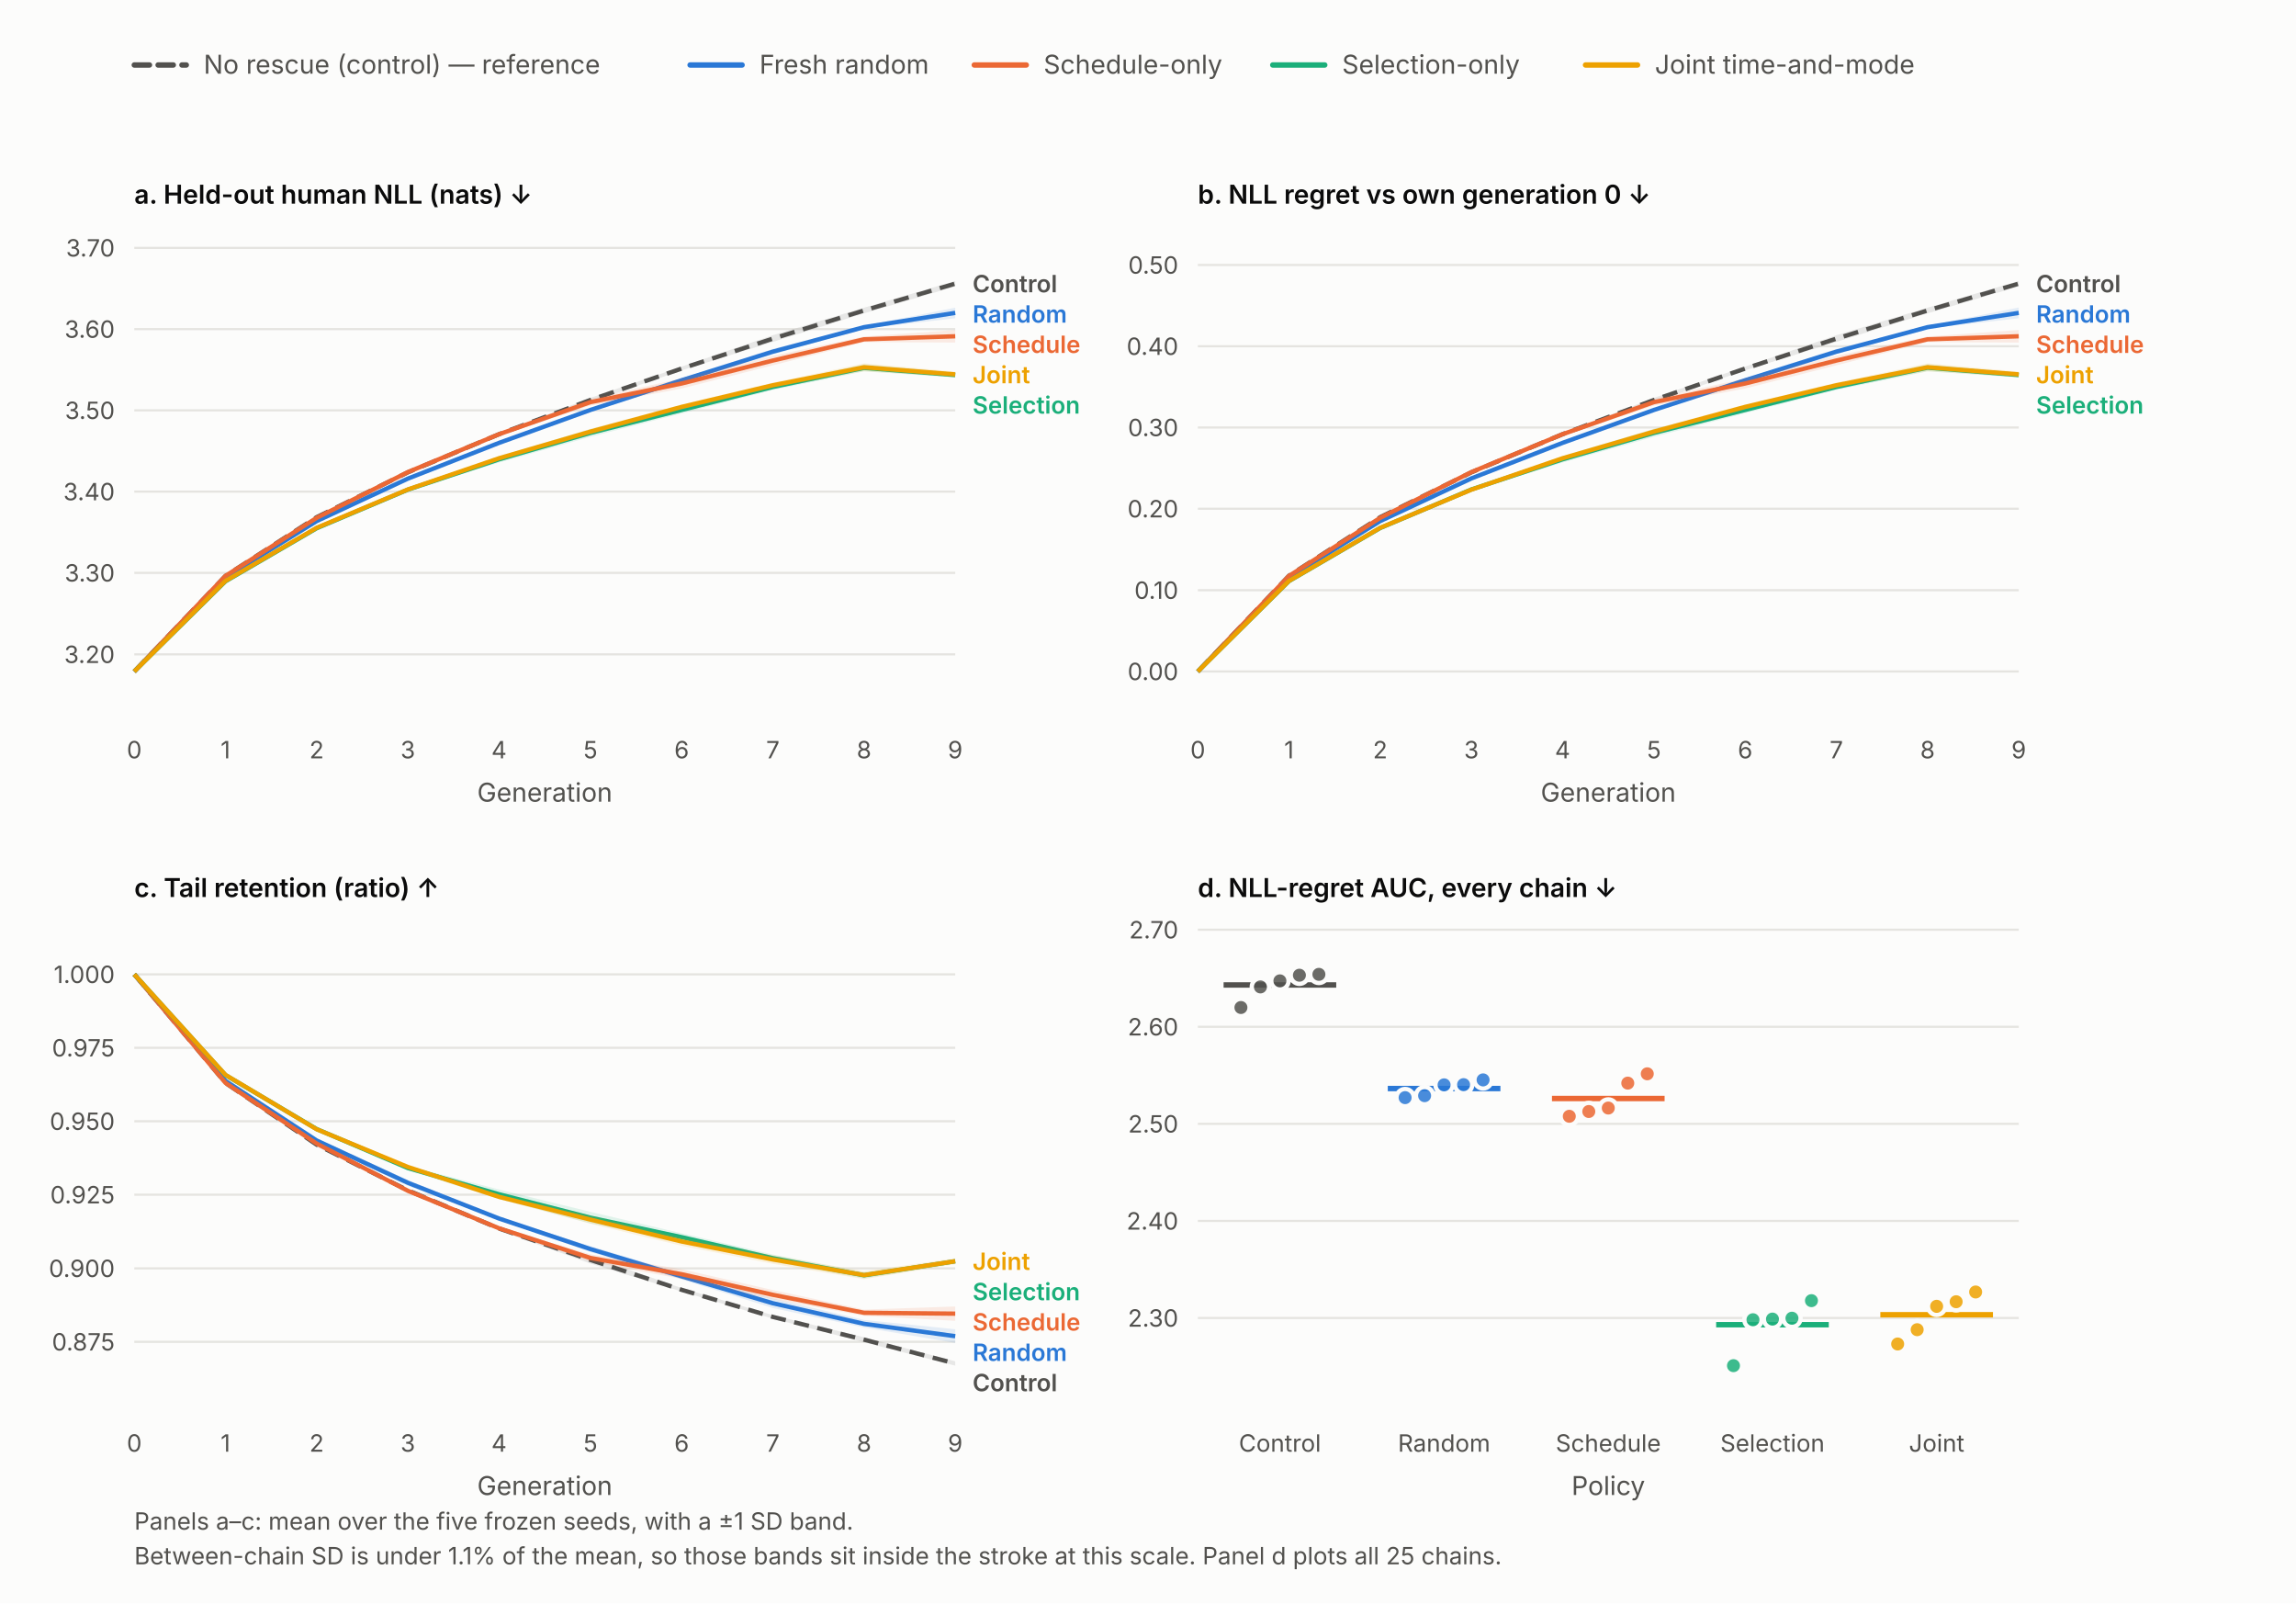
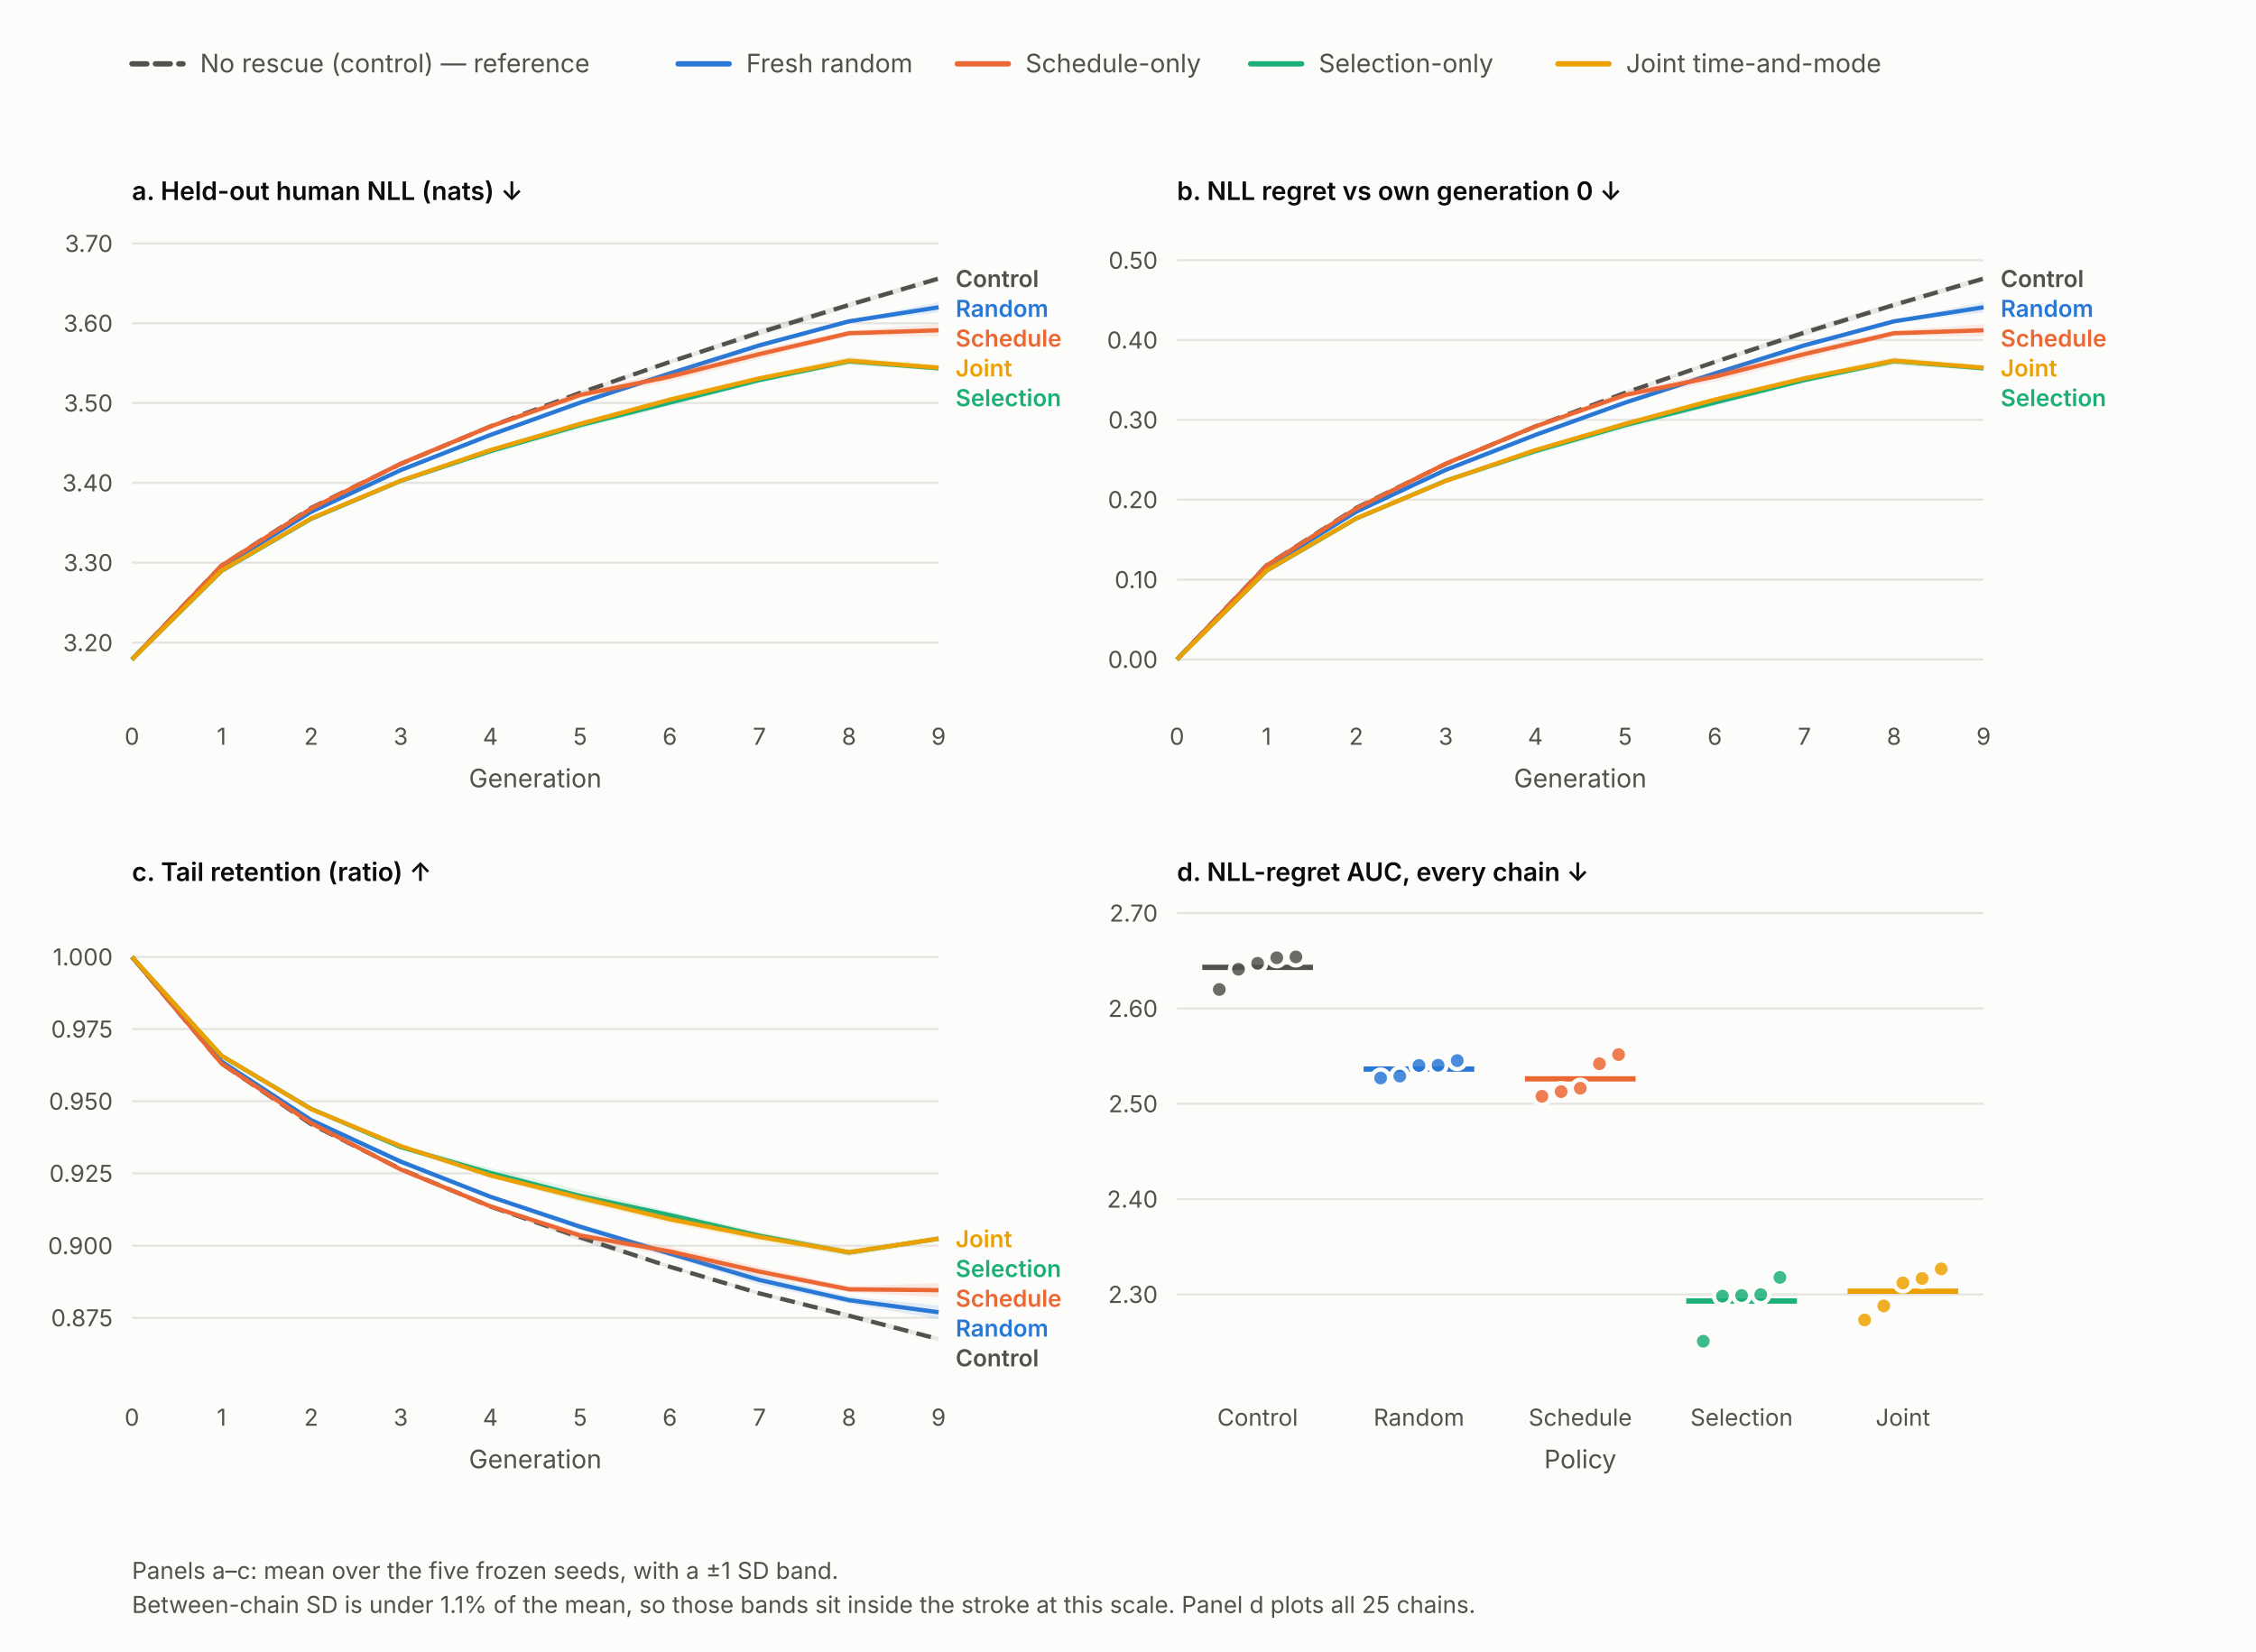
- <svg xmlns="http://www.w3.org/2000/svg" viewBox="0 0 1060 740" font-family="system-ui, -apple-system, Segoe UI, sans-serif" font-size="12" role="img" aria-label="Recursive-training trajectories by allocation policy">
-   <rect width="1060" height="740" fill="#fcfcfb" />
+ <svg xmlns="http://www.w3.org/2000/svg" viewBox="0 0 1060 776" font-family="system-ui, -apple-system, Segoe UI, sans-serif" font-size="12" role="img" aria-label="Recursive-training trajectories by allocation policy">
+   <rect width="1060" height="776" fill="#fcfcfb" />
  <line x1="62.0" y1="30.0" x2="86.0" y2="30.0" stroke="#52514e" stroke-width="2.5" stroke-dasharray="7 4" stroke-linecap="round" />
  <text x="94.0" y="34.0" text-anchor="start" fill="#52514e" font-size="12" font-weight="normal">No rescue (control) — reference</text>
  <line x1="318.6" y1="30.0" x2="342.6" y2="30.0" stroke="#2a78d6" stroke-width="2.5" stroke-linecap="round" />
  <text x="350.6" y="34.0" text-anchor="start" fill="#52514e" font-size="12" font-weight="normal">Fresh random</text>
  <line x1="449.8" y1="30.0" x2="473.8" y2="30.0" stroke="#eb6834" stroke-width="2.5" stroke-linecap="round" />
  <text x="481.8" y="34.0" text-anchor="start" fill="#52514e" font-size="12" font-weight="normal">Schedule-only</text>
  <line x1="587.6" y1="30.0" x2="611.6" y2="30.0" stroke="#1baf7a" stroke-width="2.5" stroke-linecap="round" />
  <text x="619.6" y="34.0" text-anchor="start" fill="#52514e" font-size="12" font-weight="normal">Selection-only</text>
  <line x1="732.0" y1="30.0" x2="756.0" y2="30.0" stroke="#eda100" stroke-width="2.5" stroke-linecap="round" />
  <text x="764.0" y="34.0" text-anchor="start" fill="#52514e" font-size="12" font-weight="normal">Joint time-and-mode</text>
  <text x="62.0" y="94.0" text-anchor="start" fill="#0b0b0b" font-size="12" font-weight="600">a. Held-out human NLL (nats) ↓</text>
  <line x1="62.0" y1="302.0" x2="441.0" y2="302.0" stroke="#e5e4e0" />
  <text x="53.0" y="306.0" text-anchor="end" fill="#52514e" font-size="11" font-weight="normal">3.20</text>
  <line x1="62.0" y1="264.4" x2="441.0" y2="264.4" stroke="#e5e4e0" />
  <text x="53.0" y="268.4" text-anchor="end" fill="#52514e" font-size="11" font-weight="normal">3.30</text>
  <line x1="62.0" y1="226.9" x2="441.0" y2="226.9" stroke="#e5e4e0" />
  <text x="53.0" y="230.9" text-anchor="end" fill="#52514e" font-size="11" font-weight="normal">3.40</text>
  <line x1="62.0" y1="189.4" x2="441.0" y2="189.4" stroke="#e5e4e0" />
  <text x="53.0" y="193.4" text-anchor="end" fill="#52514e" font-size="11" font-weight="normal">3.50</text>
  <line x1="62.0" y1="151.9" x2="441.0" y2="151.9" stroke="#e5e4e0" />
  <text x="53.0" y="155.9" text-anchor="end" fill="#52514e" font-size="11" font-weight="normal">3.60</text>
  <line x1="62.0" y1="114.4" x2="441.0" y2="114.4" stroke="#e5e4e0" />
  <text x="53.0" y="118.4" text-anchor="end" fill="#52514e" font-size="11" font-weight="normal">3.70</text>
  <text x="62.0" y="350.0" text-anchor="middle" fill="#52514e" font-size="11" font-weight="normal">0</text>
  <text x="104.1" y="350.0" text-anchor="middle" fill="#52514e" font-size="11" font-weight="normal">1</text>
  <text x="146.2" y="350.0" text-anchor="middle" fill="#52514e" font-size="11" font-weight="normal">2</text>
  <text x="188.3" y="350.0" text-anchor="middle" fill="#52514e" font-size="11" font-weight="normal">3</text>
  <text x="230.4" y="350.0" text-anchor="middle" fill="#52514e" font-size="11" font-weight="normal">4</text>
  <text x="272.6" y="350.0" text-anchor="middle" fill="#52514e" font-size="11" font-weight="normal">5</text>
  <text x="314.7" y="350.0" text-anchor="middle" fill="#52514e" font-size="11" font-weight="normal">6</text>
  <text x="356.8" y="350.0" text-anchor="middle" fill="#52514e" font-size="11" font-weight="normal">7</text>
  <text x="398.9" y="350.0" text-anchor="middle" fill="#52514e" font-size="11" font-weight="normal">8</text>
  <text x="441.0" y="350.0" text-anchor="middle" fill="#52514e" font-size="11" font-weight="normal">9</text>
  <text x="251.5" y="370.0" text-anchor="middle" fill="#52514e" font-size="12" font-weight="normal">Generation</text>
  <polygon points="62.0,309.5 104.1,265.0 146.2,238.1 188.3,217.6 230.4,199.9 272.6,183.6 314.7,169.2 356.8,154.7 398.9,142.0 441.0,129.7 441.0,132.2 398.9,144.6 356.8,157.8 314.7,170.9 272.6,185.6 230.4,200.9 188.3,218.5 146.2,239.3 104.1,266.5 62.0,310.3" fill="#52514e" fill-opacity="0.12" />
  <polyline points="62.0,309.9 104.1,265.8 146.2,238.7 188.3,218.0 230.4,200.4 272.6,184.6 314.7,170.1 356.8,156.3 398.9,143.3 441.0,130.9" fill="none" stroke="#52514e" stroke-width="2" stroke-dasharray="7 4" stroke-linejoin="round" />
  <polygon points="62.0,309.5 104.1,265.8 146.2,239.6 188.3,219.9 230.4,203.7 272.6,188.6 314.7,174.6 356.8,161.0 398.9,150.4 441.0,142.0 441.0,146.9 398.9,151.6 356.8,163.6 314.7,176.5 272.6,189.9 230.4,205.1 188.3,221.8 146.2,241.4 104.1,267.3 62.0,310.3" fill="#2a78d6" fill-opacity="0.12" />
  <polyline points="62.0,309.9 104.1,266.5 146.2,240.5 188.3,220.9 230.4,204.4 272.6,189.2 314.7,175.5 356.8,162.3 398.9,151.0 441.0,144.4" fill="none" stroke="#2a78d6" stroke-width="2" stroke-linejoin="round" />
  <polygon points="62.0,309.5 104.1,265.3 146.2,238.6 188.3,216.8 230.4,199.7 272.6,184.1 314.7,174.6 356.8,164.2 398.9,155.3 441.0,152.3 441.0,158.1 398.9,157.9 356.8,168.6 314.7,179.3 272.6,187.2 230.4,201.2 188.3,219.0 146.2,239.5 104.1,266.3 62.0,310.3" fill="#eb6834" fill-opacity="0.12" />
  <polyline points="62.0,309.9 104.1,265.8 146.2,239.0 188.3,217.9 230.4,200.4 272.6,185.6 314.7,177.0 356.8,166.4 398.9,156.6 441.0,155.2" fill="none" stroke="#eb6834" stroke-width="2" stroke-linejoin="round" />
  <polygon points="62.0,309.5 104.1,267.9 146.2,243.4 188.3,225.4 230.4,210.5 272.6,198.0 314.7,187.6 356.8,177.3 398.9,168.1 441.0,172.0 441.0,174.2 398.9,171.4 356.8,180.0 314.7,190.8 272.6,201.6 230.4,213.5 188.3,226.5 146.2,244.1 104.1,268.6 62.0,310.3" fill="#1baf7a" fill-opacity="0.12" />
  <polyline points="62.0,309.9 104.1,268.3 146.2,243.8 188.3,226.0 230.4,212.0 272.6,199.8 314.7,189.2 356.8,178.6 398.9,169.8 441.0,173.1" fill="none" stroke="#1baf7a" stroke-width="2" stroke-linejoin="round" />
  <polygon points="62.0,309.4 104.1,267.3 146.2,242.6 188.3,225.0 230.4,210.9 272.6,197.9 314.7,186.7 356.8,176.6 398.9,167.7 441.0,171.5 441.0,174.1 398.9,171.4 356.8,179.0 314.7,188.8 272.6,200.6 230.4,212.0 188.3,226.8 146.2,244.5 104.1,268.8 62.0,310.3" fill="#eda100" fill-opacity="0.12" />
  <polyline points="62.0,309.9 104.1,268.1 146.2,243.6 188.3,225.9 230.4,211.5 272.6,199.2 314.7,187.8 356.8,177.8 398.9,169.5 441.0,172.8" fill="none" stroke="#eda100" stroke-width="2" stroke-linejoin="round" />
  <text x="449.0" y="134.9" text-anchor="start" fill="#52514e" font-size="11" font-weight="600">Control</text>
  <text x="449.0" y="148.9" text-anchor="start" fill="#2a78d6" font-size="11" font-weight="600">Random</text>
  <text x="449.0" y="162.9" text-anchor="start" fill="#eb6834" font-size="11" font-weight="600">Schedule</text>
  <text x="449.0" y="176.9" text-anchor="start" fill="#eda100" font-size="11" font-weight="600">Joint</text>
  <text x="449.0" y="190.9" text-anchor="start" fill="#1baf7a" font-size="11" font-weight="600">Selection</text>
  <text x="553.0" y="94.0" text-anchor="start" fill="#0b0b0b" font-size="12" font-weight="600">b. NLL regret vs own generation 0 ↓</text>
  <line x1="553.0" y1="309.9" x2="932.0" y2="309.9" stroke="#e5e4e0" />
  <text x="544.0" y="313.9" text-anchor="end" fill="#52514e" font-size="11" font-weight="normal">0.00</text>
  <line x1="553.0" y1="272.4" x2="932.0" y2="272.4" stroke="#e5e4e0" />
  <text x="544.0" y="276.4" text-anchor="end" fill="#52514e" font-size="11" font-weight="normal">0.10</text>
  <line x1="553.0" y1="234.8" x2="932.0" y2="234.8" stroke="#e5e4e0" />
  <text x="544.0" y="238.8" text-anchor="end" fill="#52514e" font-size="11" font-weight="normal">0.20</text>
  <line x1="553.0" y1="197.3" x2="932.0" y2="197.3" stroke="#e5e4e0" />
  <text x="544.0" y="201.3" text-anchor="end" fill="#52514e" font-size="11" font-weight="normal">0.30</text>
  <line x1="553.0" y1="159.8" x2="932.0" y2="159.8" stroke="#e5e4e0" />
  <text x="544.0" y="163.8" text-anchor="end" fill="#52514e" font-size="11" font-weight="normal">0.40</text>
  <line x1="553.0" y1="122.3" x2="932.0" y2="122.3" stroke="#e5e4e0" />
  <text x="544.0" y="126.3" text-anchor="end" fill="#52514e" font-size="11" font-weight="normal">0.50</text>
  <text x="553.0" y="350.0" text-anchor="middle" fill="#52514e" font-size="11" font-weight="normal">0</text>
  <text x="595.1" y="350.0" text-anchor="middle" fill="#52514e" font-size="11" font-weight="normal">1</text>
  <text x="637.2" y="350.0" text-anchor="middle" fill="#52514e" font-size="11" font-weight="normal">2</text>
  <text x="679.3" y="350.0" text-anchor="middle" fill="#52514e" font-size="11" font-weight="normal">3</text>
  <text x="721.4" y="350.0" text-anchor="middle" fill="#52514e" font-size="11" font-weight="normal">4</text>
  <text x="763.6" y="350.0" text-anchor="middle" fill="#52514e" font-size="11" font-weight="normal">5</text>
  <text x="805.7" y="350.0" text-anchor="middle" fill="#52514e" font-size="11" font-weight="normal">6</text>
  <text x="847.8" y="350.0" text-anchor="middle" fill="#52514e" font-size="11" font-weight="normal">7</text>
  <text x="889.9" y="350.0" text-anchor="middle" fill="#52514e" font-size="11" font-weight="normal">8</text>
  <text x="932.0" y="350.0" text-anchor="middle" fill="#52514e" font-size="11" font-weight="normal">9</text>
  <text x="742.5" y="370.0" text-anchor="middle" fill="#52514e" font-size="12" font-weight="normal">Generation</text>
  <polygon points="553.0,309.5 595.1,265.0 637.2,238.1 679.3,217.5 721.4,199.9 763.6,183.6 805.7,169.2 847.8,154.7 889.9,142.0 932.0,129.7 932.0,132.2 889.9,144.6 847.8,157.8 805.7,170.9 763.6,185.6 721.4,200.9 679.3,218.4 637.2,239.3 595.1,266.5 553.0,310.3" fill="#52514e" fill-opacity="0.12" />
  <polyline points="553.0,309.9 595.1,265.7 637.2,238.7 679.3,218.0 721.4,200.4 763.6,184.6 805.7,170.1 847.8,156.3 889.9,143.3 932.0,130.9" fill="none" stroke="#52514e" stroke-width="2" stroke-dasharray="7 4" stroke-linejoin="round" />
  <polygon points="553.0,309.5 595.1,265.8 637.2,239.6 679.3,219.9 721.4,203.7 763.6,188.5 805.7,174.6 847.8,161.0 889.9,150.4 932.0,141.9 932.0,146.9 889.9,151.6 847.8,163.5 805.7,176.5 763.6,189.9 721.4,205.1 679.3,221.8 637.2,241.3 595.1,267.2 553.0,310.3" fill="#2a78d6" fill-opacity="0.12" />
  <polyline points="553.0,309.9 595.1,266.5 637.2,240.5 679.3,220.8 721.4,204.4 763.6,189.2 805.7,175.5 847.8,162.3 889.9,151.0 932.0,144.4" fill="none" stroke="#2a78d6" stroke-width="2" stroke-linejoin="round" />
  <polygon points="553.0,309.5 595.1,265.3 637.2,238.6 679.3,216.8 721.4,199.7 763.6,184.1 805.7,174.6 847.8,164.2 889.9,155.3 932.0,152.3 932.0,158.1 889.9,157.9 847.8,168.6 805.7,179.3 763.6,187.2 721.4,201.2 679.3,218.9 637.2,239.5 595.1,266.3 553.0,310.3" fill="#eb6834" fill-opacity="0.12" />
  <polyline points="553.0,309.9 595.1,265.8 637.2,239.0 679.3,217.9 721.4,200.4 763.6,185.6 805.7,177.0 847.8,166.4 889.9,156.6 932.0,155.2" fill="none" stroke="#eb6834" stroke-width="2" stroke-linejoin="round" />
  <polygon points="553.0,309.5 595.1,267.8 637.2,243.4 679.3,225.4 721.4,210.5 763.6,197.9 805.7,187.6 847.8,177.2 889.9,168.1 932.0,172.0 932.0,174.2 889.9,171.4 847.8,180.0 805.7,190.7 763.6,201.6 721.4,213.5 679.3,226.5 637.2,244.1 595.1,268.6 553.0,310.3" fill="#1baf7a" fill-opacity="0.12" />
  <polyline points="553.0,309.9 595.1,268.2 637.2,243.7 679.3,225.9 721.4,212.0 763.6,199.8 805.7,189.2 847.8,178.6 889.9,169.7 932.0,173.1" fill="none" stroke="#1baf7a" stroke-width="2" stroke-linejoin="round" />
  <polygon points="553.0,309.4 595.1,267.3 637.2,242.7 679.3,225.1 721.4,211.0 763.6,197.9 805.7,186.7 847.8,176.6 889.9,167.7 932.0,171.5 932.0,174.1 889.9,171.4 847.8,179.0 805.7,188.8 763.6,200.6 721.4,212.0 679.3,226.9 637.2,244.5 595.1,268.8 553.0,310.3" fill="#eda100" fill-opacity="0.12" />
  <polyline points="553.0,309.9 595.1,268.1 637.2,243.6 679.3,226.0 721.4,211.5 763.6,199.2 805.7,187.8 847.8,177.8 889.9,169.5 932.0,172.8" fill="none" stroke="#eda100" stroke-width="2" stroke-linejoin="round" />
  <text x="940.0" y="134.9" text-anchor="start" fill="#52514e" font-size="11" font-weight="600">Control</text>
  <text x="940.0" y="148.9" text-anchor="start" fill="#2a78d6" font-size="11" font-weight="600">Random</text>
  <text x="940.0" y="162.9" text-anchor="start" fill="#eb6834" font-size="11" font-weight="600">Schedule</text>
  <text x="940.0" y="176.9" text-anchor="start" fill="#eda100" font-size="11" font-weight="600">Joint</text>
  <text x="940.0" y="190.9" text-anchor="start" fill="#1baf7a" font-size="11" font-weight="600">Selection</text>
  <text x="62.0" y="414.0" text-anchor="start" fill="#0b0b0b" font-size="12" font-weight="600">c. Tail retention (ratio) ↑</text>
  <line x1="62.0" y1="619.3" x2="441.0" y2="619.3" stroke="#e5e4e0" />
  <text x="53.0" y="623.3" text-anchor="end" fill="#52514e" font-size="11" font-weight="normal">0.875</text>
  <line x1="62.0" y1="585.4" x2="441.0" y2="585.4" stroke="#e5e4e0" />
  <text x="53.0" y="589.4" text-anchor="end" fill="#52514e" font-size="11" font-weight="normal">0.900</text>
  <line x1="62.0" y1="551.4" x2="441.0" y2="551.4" stroke="#e5e4e0" />
  <text x="53.0" y="555.4" text-anchor="end" fill="#52514e" font-size="11" font-weight="normal">0.925</text>
  <line x1="62.0" y1="517.5" x2="441.0" y2="517.5" stroke="#e5e4e0" />
  <text x="53.0" y="521.5" text-anchor="end" fill="#52514e" font-size="11" font-weight="normal">0.950</text>
  <line x1="62.0" y1="483.6" x2="441.0" y2="483.6" stroke="#e5e4e0" />
  <text x="53.0" y="487.6" text-anchor="end" fill="#52514e" font-size="11" font-weight="normal">0.975</text>
  <line x1="62.0" y1="449.7" x2="441.0" y2="449.7" stroke="#e5e4e0" />
  <text x="53.0" y="453.7" text-anchor="end" fill="#52514e" font-size="11" font-weight="normal">1.000</text>
  <text x="62.0" y="670.0" text-anchor="middle" fill="#52514e" font-size="11" font-weight="normal">0</text>
  <text x="104.1" y="670.0" text-anchor="middle" fill="#52514e" font-size="11" font-weight="normal">1</text>
  <text x="146.2" y="670.0" text-anchor="middle" fill="#52514e" font-size="11" font-weight="normal">2</text>
  <text x="188.3" y="670.0" text-anchor="middle" fill="#52514e" font-size="11" font-weight="normal">3</text>
  <text x="230.4" y="670.0" text-anchor="middle" fill="#52514e" font-size="11" font-weight="normal">4</text>
  <text x="272.6" y="670.0" text-anchor="middle" fill="#52514e" font-size="11" font-weight="normal">5</text>
  <text x="314.7" y="670.0" text-anchor="middle" fill="#52514e" font-size="11" font-weight="normal">6</text>
  <text x="356.8" y="670.0" text-anchor="middle" fill="#52514e" font-size="11" font-weight="normal">7</text>
  <text x="398.9" y="670.0" text-anchor="middle" fill="#52514e" font-size="11" font-weight="normal">8</text>
  <text x="441.0" y="670.0" text-anchor="middle" fill="#52514e" font-size="11" font-weight="normal">9</text>
  <text x="251.5" y="690.0" text-anchor="middle" fill="#52514e" font-size="12" font-weight="normal">Generation</text>
  <polygon points="62.0,449.7 104.1,498.5 146.2,527.2 188.3,548.9 230.4,566.0 272.6,579.9 314.7,594.5 356.8,607.0 398.9,617.2 441.0,628.3 441.0,630.3 398.9,619.5 356.8,608.6 314.7,596.1 272.6,583.2 230.4,567.9 188.3,550.0 146.2,529.3 104.1,501.0 62.0,449.7" fill="#52514e" fill-opacity="0.12" />
  <polyline points="62.0,449.7 104.1,499.8 146.2,528.3 188.3,549.4 230.4,567.0 272.6,581.5 314.7,595.3 356.8,607.8 398.9,618.3 441.0,629.3" fill="none" stroke="#52514e" stroke-width="2" stroke-dasharray="7 4" stroke-linejoin="round" />
  <polygon points="62.0,449.7 104.1,497.5 146.2,525.3 188.3,544.6 230.4,561.9 272.6,575.1 314.7,587.8 356.8,599.3 398.9,609.2 441.0,613.5 441.0,619.8 398.9,612.7 356.8,603.7 314.7,590.5 272.6,577.9 230.4,562.9 188.3,547.3 146.2,527.5 104.1,500.3 62.0,449.7" fill="#2a78d6" fill-opacity="0.12" />
  <polyline points="62.0,449.7 104.1,498.9 146.2,526.4 188.3,545.9 230.4,562.4 272.6,576.5 314.7,589.1 356.8,601.5 398.9,611.0 441.0,616.7" fill="none" stroke="#2a78d6" stroke-width="2" stroke-linejoin="round" />
  <polygon points="62.0,449.7 104.1,498.6 146.2,526.9 188.3,548.9 230.4,566.5 272.6,578.9 314.7,585.8 356.8,595.4 398.9,604.4 441.0,603.0 441.0,609.6 398.9,607.3 356.8,599.7 314.7,590.3 272.6,582.3 230.4,567.4 188.3,550.3 146.2,528.8 104.1,501.1 62.0,449.7" fill="#eb6834" fill-opacity="0.12" />
  <polyline points="62.0,449.7 104.1,499.8 146.2,527.8 188.3,549.6 230.4,566.9 272.6,580.6 314.7,588.1 356.8,597.6 398.9,605.9 441.0,606.3" fill="none" stroke="#eb6834" stroke-width="2" stroke-linejoin="round" />
  <polygon points="62.0,449.7 104.1,495.6 146.2,520.7 188.3,538.1 230.4,549.0 272.6,559.3 314.7,569.2 356.8,579.0 398.9,587.2 441.0,581.2 441.0,583.1 398.9,590.1 356.8,582.3 314.7,572.8 272.6,564.7 230.4,553.4 188.3,540.1 146.2,521.6 104.1,496.7 62.0,449.7" fill="#1baf7a" fill-opacity="0.12" />
  <polyline points="62.0,449.7 104.1,496.2 146.2,521.1 188.3,539.1 230.4,551.2 272.6,562.0 314.7,571.0 356.8,580.7 398.9,588.6 441.0,582.1" fill="none" stroke="#1baf7a" stroke-width="2" stroke-linejoin="round" />
  <polygon points="62.0,449.7 104.1,495.1 146.2,520.2 188.3,537.9 230.4,551.4 272.6,561.1 314.7,571.1 356.8,579.3 398.9,586.7 441.0,580.7 441.0,583.5 398.9,590.4 356.8,583.3 314.7,575.0 272.6,564.8 230.4,553.4 188.3,539.3 146.2,522.3 104.1,497.1 62.0,449.7" fill="#eda100" fill-opacity="0.12" />
  <polyline points="62.0,449.7 104.1,496.1 146.2,521.2 188.3,538.6 230.4,552.4 272.6,562.9 314.7,573.0 356.8,581.3 398.9,588.5 441.0,582.1" fill="none" stroke="#eda100" stroke-width="2" stroke-linejoin="round" />
  <text x="449.0" y="586.1" text-anchor="start" fill="#eda100" font-size="11" font-weight="600">Joint</text>
  <text x="449.0" y="600.1" text-anchor="start" fill="#1baf7a" font-size="11" font-weight="600">Selection</text>
  <text x="449.0" y="614.1" text-anchor="start" fill="#eb6834" font-size="11" font-weight="600">Schedule</text>
  <text x="449.0" y="628.1" text-anchor="start" fill="#2a78d6" font-size="11" font-weight="600">Random</text>
  <text x="449.0" y="642.1" text-anchor="start" fill="#52514e" font-size="11" font-weight="600">Control</text>
  <text x="553.0" y="414.0" text-anchor="start" fill="#0b0b0b" font-size="12" font-weight="600">d. NLL-regret AUC, every chain ↓</text>
  <line x1="553.0" y1="608.3" x2="932.0" y2="608.3" stroke="#e5e4e0" />
  <text x="544.0" y="612.3" text-anchor="end" fill="#52514e" font-size="11" font-weight="normal">2.30</text>
  <line x1="553.0" y1="563.5" x2="932.0" y2="563.5" stroke="#e5e4e0" />
  <text x="544.0" y="567.5" text-anchor="end" fill="#52514e" font-size="11" font-weight="normal">2.40</text>
  <line x1="553.0" y1="518.7" x2="932.0" y2="518.7" stroke="#e5e4e0" />
  <text x="544.0" y="522.7" text-anchor="end" fill="#52514e" font-size="11" font-weight="normal">2.50</text>
  <line x1="553.0" y1="473.9" x2="932.0" y2="473.9" stroke="#e5e4e0" />
  <text x="544.0" y="477.9" text-anchor="end" fill="#52514e" font-size="11" font-weight="normal">2.60</text>
  <line x1="553.0" y1="429.1" x2="932.0" y2="429.1" stroke="#e5e4e0" />
  <text x="544.0" y="433.1" text-anchor="end" fill="#52514e" font-size="11" font-weight="normal">2.70</text>
  <text x="590.9" y="670.0" text-anchor="middle" fill="#52514e" font-size="11" font-weight="normal">Control</text>
  <text x="666.7" y="670.0" text-anchor="middle" fill="#52514e" font-size="11" font-weight="normal">Random</text>
  <text x="742.5" y="670.0" text-anchor="middle" fill="#52514e" font-size="11" font-weight="normal">Schedule</text>
  <text x="818.3" y="670.0" text-anchor="middle" fill="#52514e" font-size="11" font-weight="normal">Selection</text>
  <text x="894.1" y="670.0" text-anchor="middle" fill="#52514e" font-size="11" font-weight="normal">Joint</text>
  <text x="742.5" y="690.0" text-anchor="middle" fill="#52514e" font-size="12" font-weight="normal">Policy</text>
  <line x1="564.9" y1="454.6" x2="616.9" y2="454.6" stroke="#52514e" stroke-width="2.5" />
  <circle cx="572.9" cy="465.0" r="4" fill="#52514e" fill-opacity="0.85" stroke="#fcfcfb" stroke-width="2" />
  <circle cx="581.9" cy="455.5" r="4" fill="#52514e" fill-opacity="0.85" stroke="#fcfcfb" stroke-width="2" />
  <circle cx="590.9" cy="452.7" r="4" fill="#52514e" fill-opacity="0.85" stroke="#fcfcfb" stroke-width="2" />
  <circle cx="599.9" cy="450.1" r="4" fill="#52514e" fill-opacity="0.85" stroke="#fcfcfb" stroke-width="2" />
  <circle cx="608.9" cy="449.7" r="4" fill="#52514e" fill-opacity="0.85" stroke="#fcfcfb" stroke-width="2" />
  <line x1="640.7" y1="502.4" x2="692.7" y2="502.4" stroke="#2a78d6" stroke-width="2.5" />
  <circle cx="648.7" cy="506.6" r="4" fill="#2a78d6" fill-opacity="0.85" stroke="#fcfcfb" stroke-width="2" />
  <circle cx="657.7" cy="505.7" r="4" fill="#2a78d6" fill-opacity="0.85" stroke="#fcfcfb" stroke-width="2" />
  <circle cx="666.7" cy="500.7" r="4" fill="#2a78d6" fill-opacity="0.85" stroke="#fcfcfb" stroke-width="2" />
  <circle cx="675.7" cy="500.6" r="4" fill="#2a78d6" fill-opacity="0.85" stroke="#fcfcfb" stroke-width="2" />
  <circle cx="684.7" cy="498.4" r="4" fill="#2a78d6" fill-opacity="0.85" stroke="#fcfcfb" stroke-width="2" />
  <line x1="716.5" y1="507.0" x2="768.5" y2="507.0" stroke="#eb6834" stroke-width="2.5" />
  <circle cx="724.5" cy="515.2" r="4" fill="#eb6834" fill-opacity="0.85" stroke="#fcfcfb" stroke-width="2" />
  <circle cx="733.5" cy="513.0" r="4" fill="#eb6834" fill-opacity="0.85" stroke="#fcfcfb" stroke-width="2" />
  <circle cx="742.5" cy="511.4" r="4" fill="#eb6834" fill-opacity="0.85" stroke="#fcfcfb" stroke-width="2" />
  <circle cx="751.5" cy="499.9" r="4" fill="#eb6834" fill-opacity="0.85" stroke="#fcfcfb" stroke-width="2" />
  <circle cx="760.5" cy="495.6" r="4" fill="#eb6834" fill-opacity="0.85" stroke="#fcfcfb" stroke-width="2" />
  <line x1="792.3" y1="611.4" x2="844.3" y2="611.4" stroke="#1baf7a" stroke-width="2.5" />
  <circle cx="800.3" cy="630.3" r="4" fill="#1baf7a" fill-opacity="0.85" stroke="#fcfcfb" stroke-width="2" />
  <circle cx="809.3" cy="609.1" r="4" fill="#1baf7a" fill-opacity="0.85" stroke="#fcfcfb" stroke-width="2" />
  <circle cx="818.3" cy="608.8" r="4" fill="#1baf7a" fill-opacity="0.85" stroke="#fcfcfb" stroke-width="2" />
  <circle cx="827.3" cy="608.4" r="4" fill="#1baf7a" fill-opacity="0.85" stroke="#fcfcfb" stroke-width="2" />
  <circle cx="836.3" cy="600.3" r="4" fill="#1baf7a" fill-opacity="0.85" stroke="#fcfcfb" stroke-width="2" />
  <line x1="868.1" y1="606.8" x2="920.1" y2="606.8" stroke="#eda100" stroke-width="2.5" />
  <circle cx="876.1" cy="620.3" r="4" fill="#eda100" fill-opacity="0.85" stroke="#fcfcfb" stroke-width="2" />
  <circle cx="885.1" cy="613.7" r="4" fill="#eda100" fill-opacity="0.85" stroke="#fcfcfb" stroke-width="2" />
  <circle cx="894.1" cy="602.9" r="4" fill="#eda100" fill-opacity="0.85" stroke="#fcfcfb" stroke-width="2" />
  <circle cx="903.1" cy="600.8" r="4" fill="#eda100" fill-opacity="0.85" stroke="#fcfcfb" stroke-width="2" />
  <circle cx="912.1" cy="596.3" r="4" fill="#eda100" fill-opacity="0.85" stroke="#fcfcfb" stroke-width="2" />
-   <text x="62.0" y="706.0" text-anchor="start" fill="#52514e" font-size="11" font-weight="normal">Panels a–c: mean over the five frozen seeds, with a ±1 SD band.</text>
-   <text x="62.0" y="722.0" text-anchor="start" fill="#52514e" font-size="11" font-weight="normal">Between-chain SD is under 1.1% of the mean, so those bands sit inside the stroke at this scale. Panel d plots all 25 chains.</text>
+   <text x="62.0" y="742.0" text-anchor="start" fill="#52514e" font-size="11" font-weight="normal">Panels a–c: mean over the five frozen seeds, with a ±1 SD band.</text>
+   <text x="62.0" y="758.0" text-anchor="start" fill="#52514e" font-size="11" font-weight="normal">Between-chain SD is under 1.1% of the mean, so those bands sit inside the stroke at this scale. Panel d plots all 25 chains.</text>
</svg>
